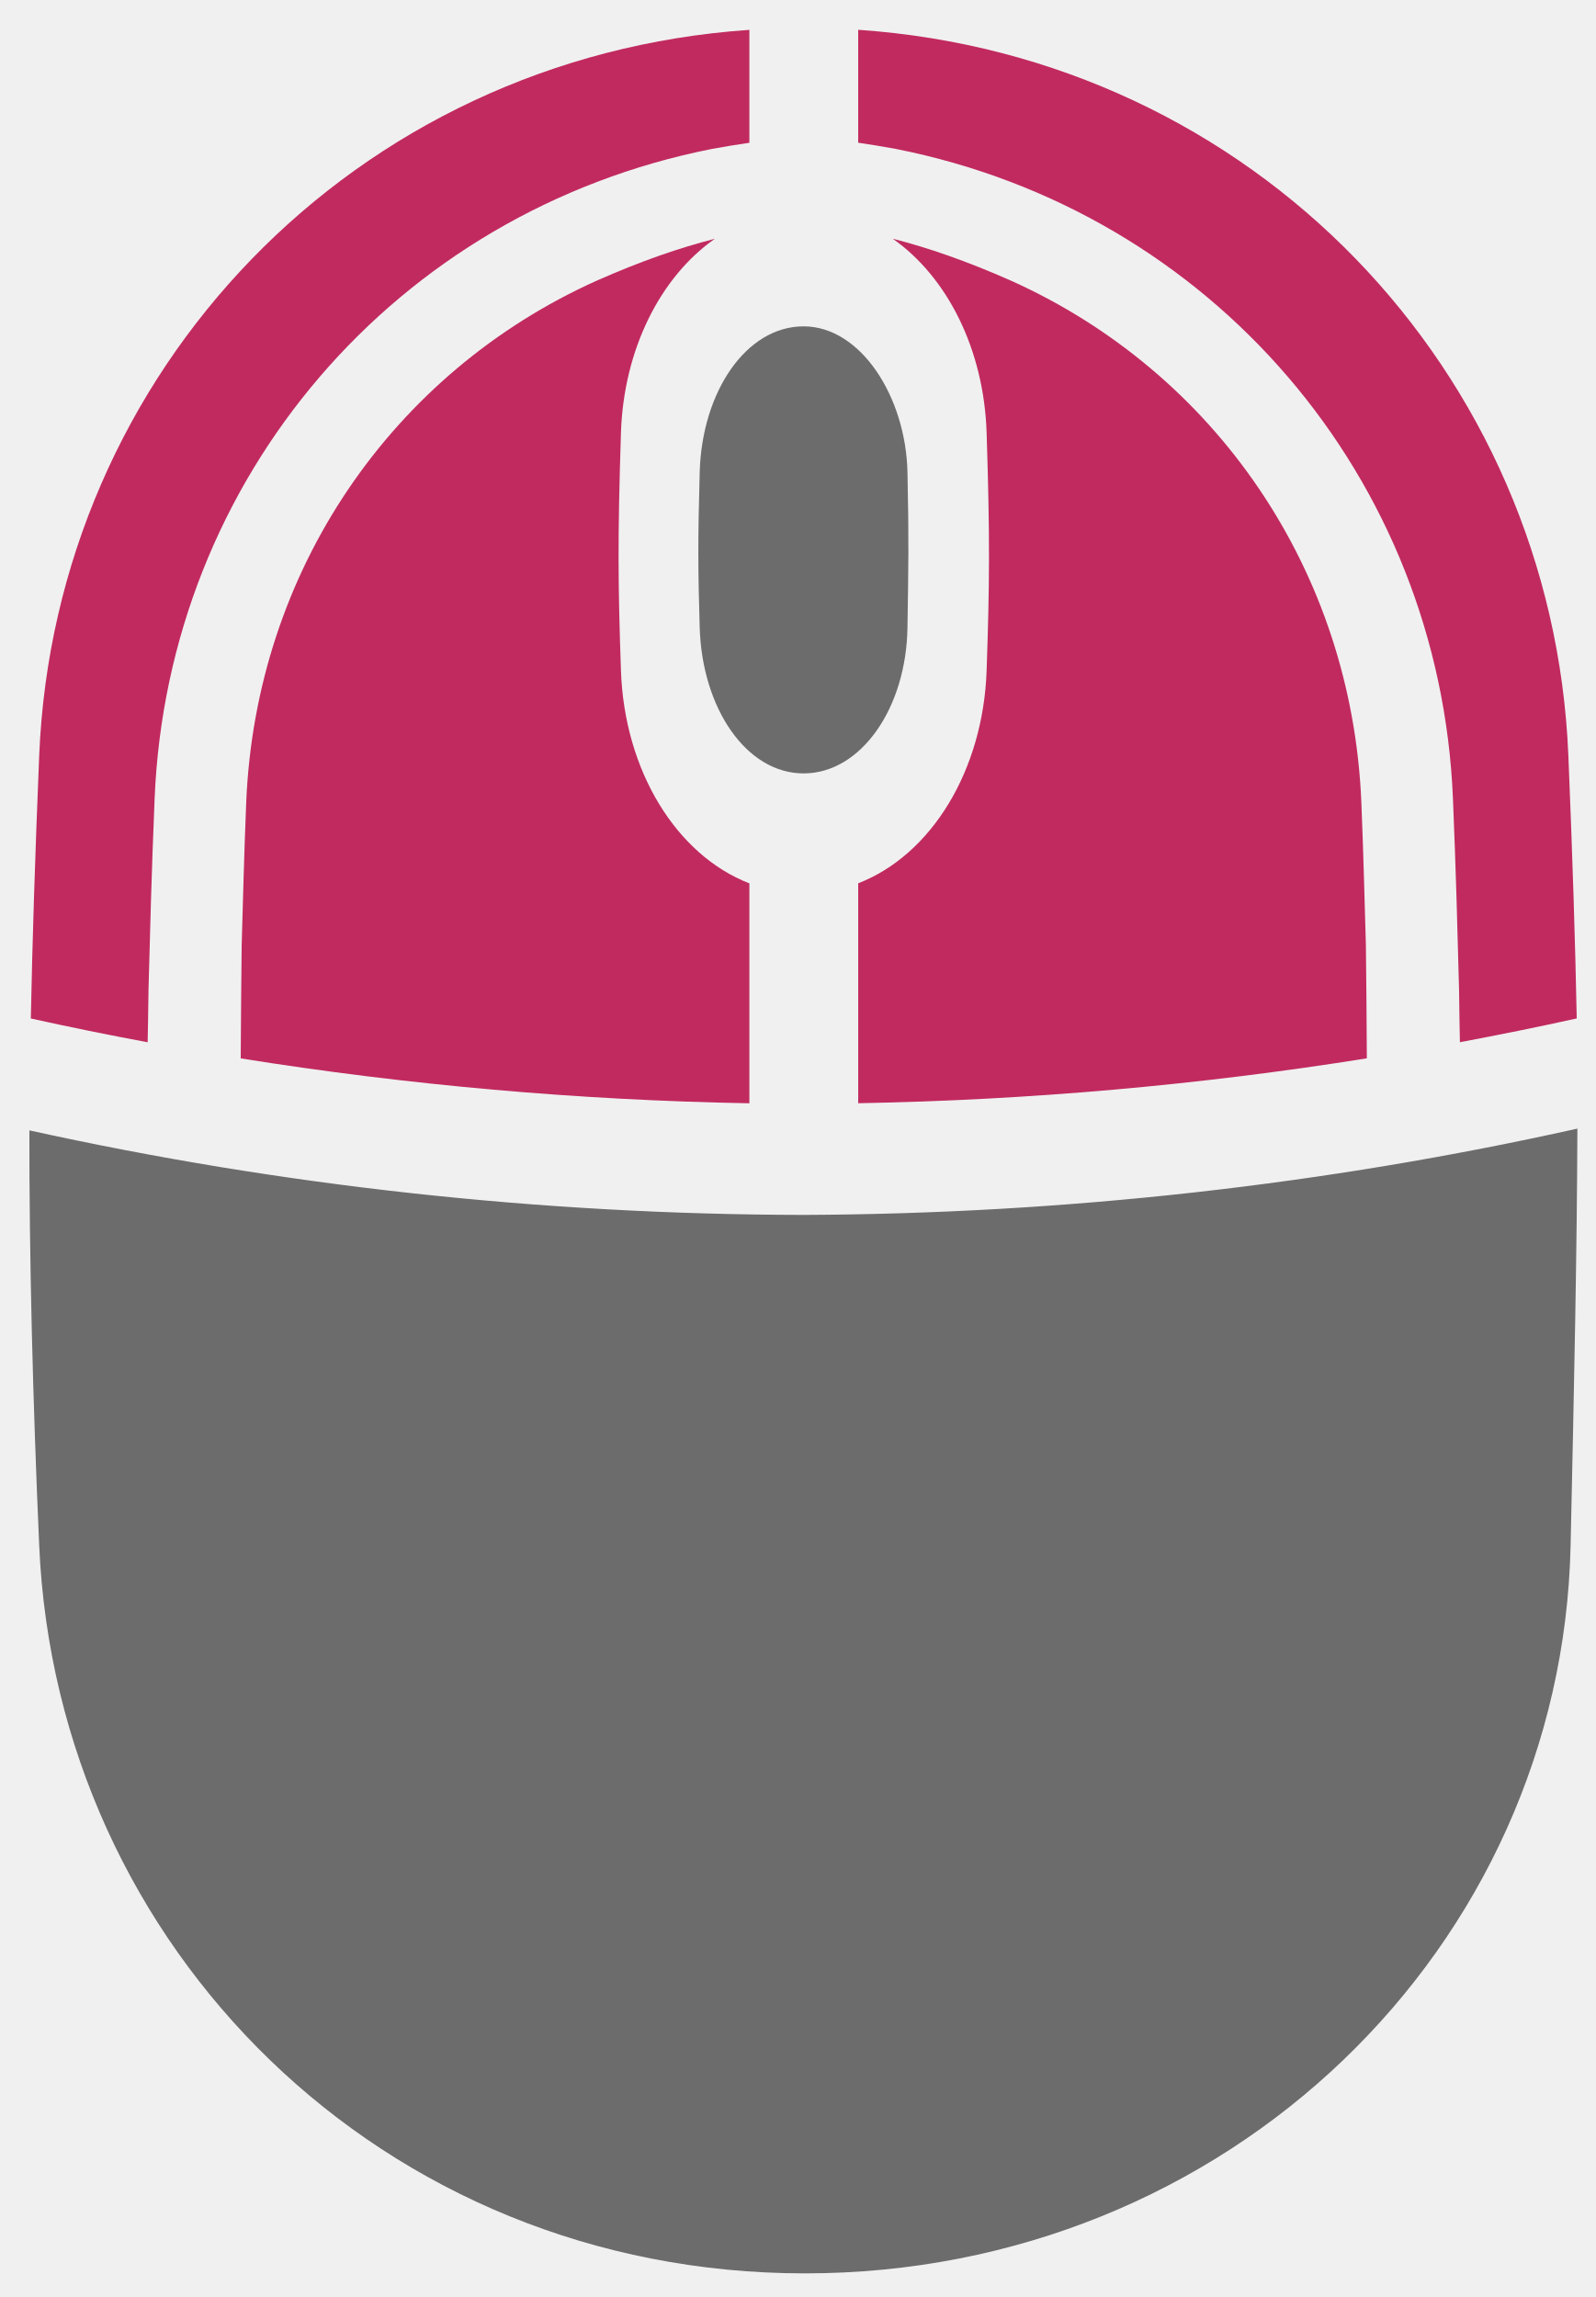
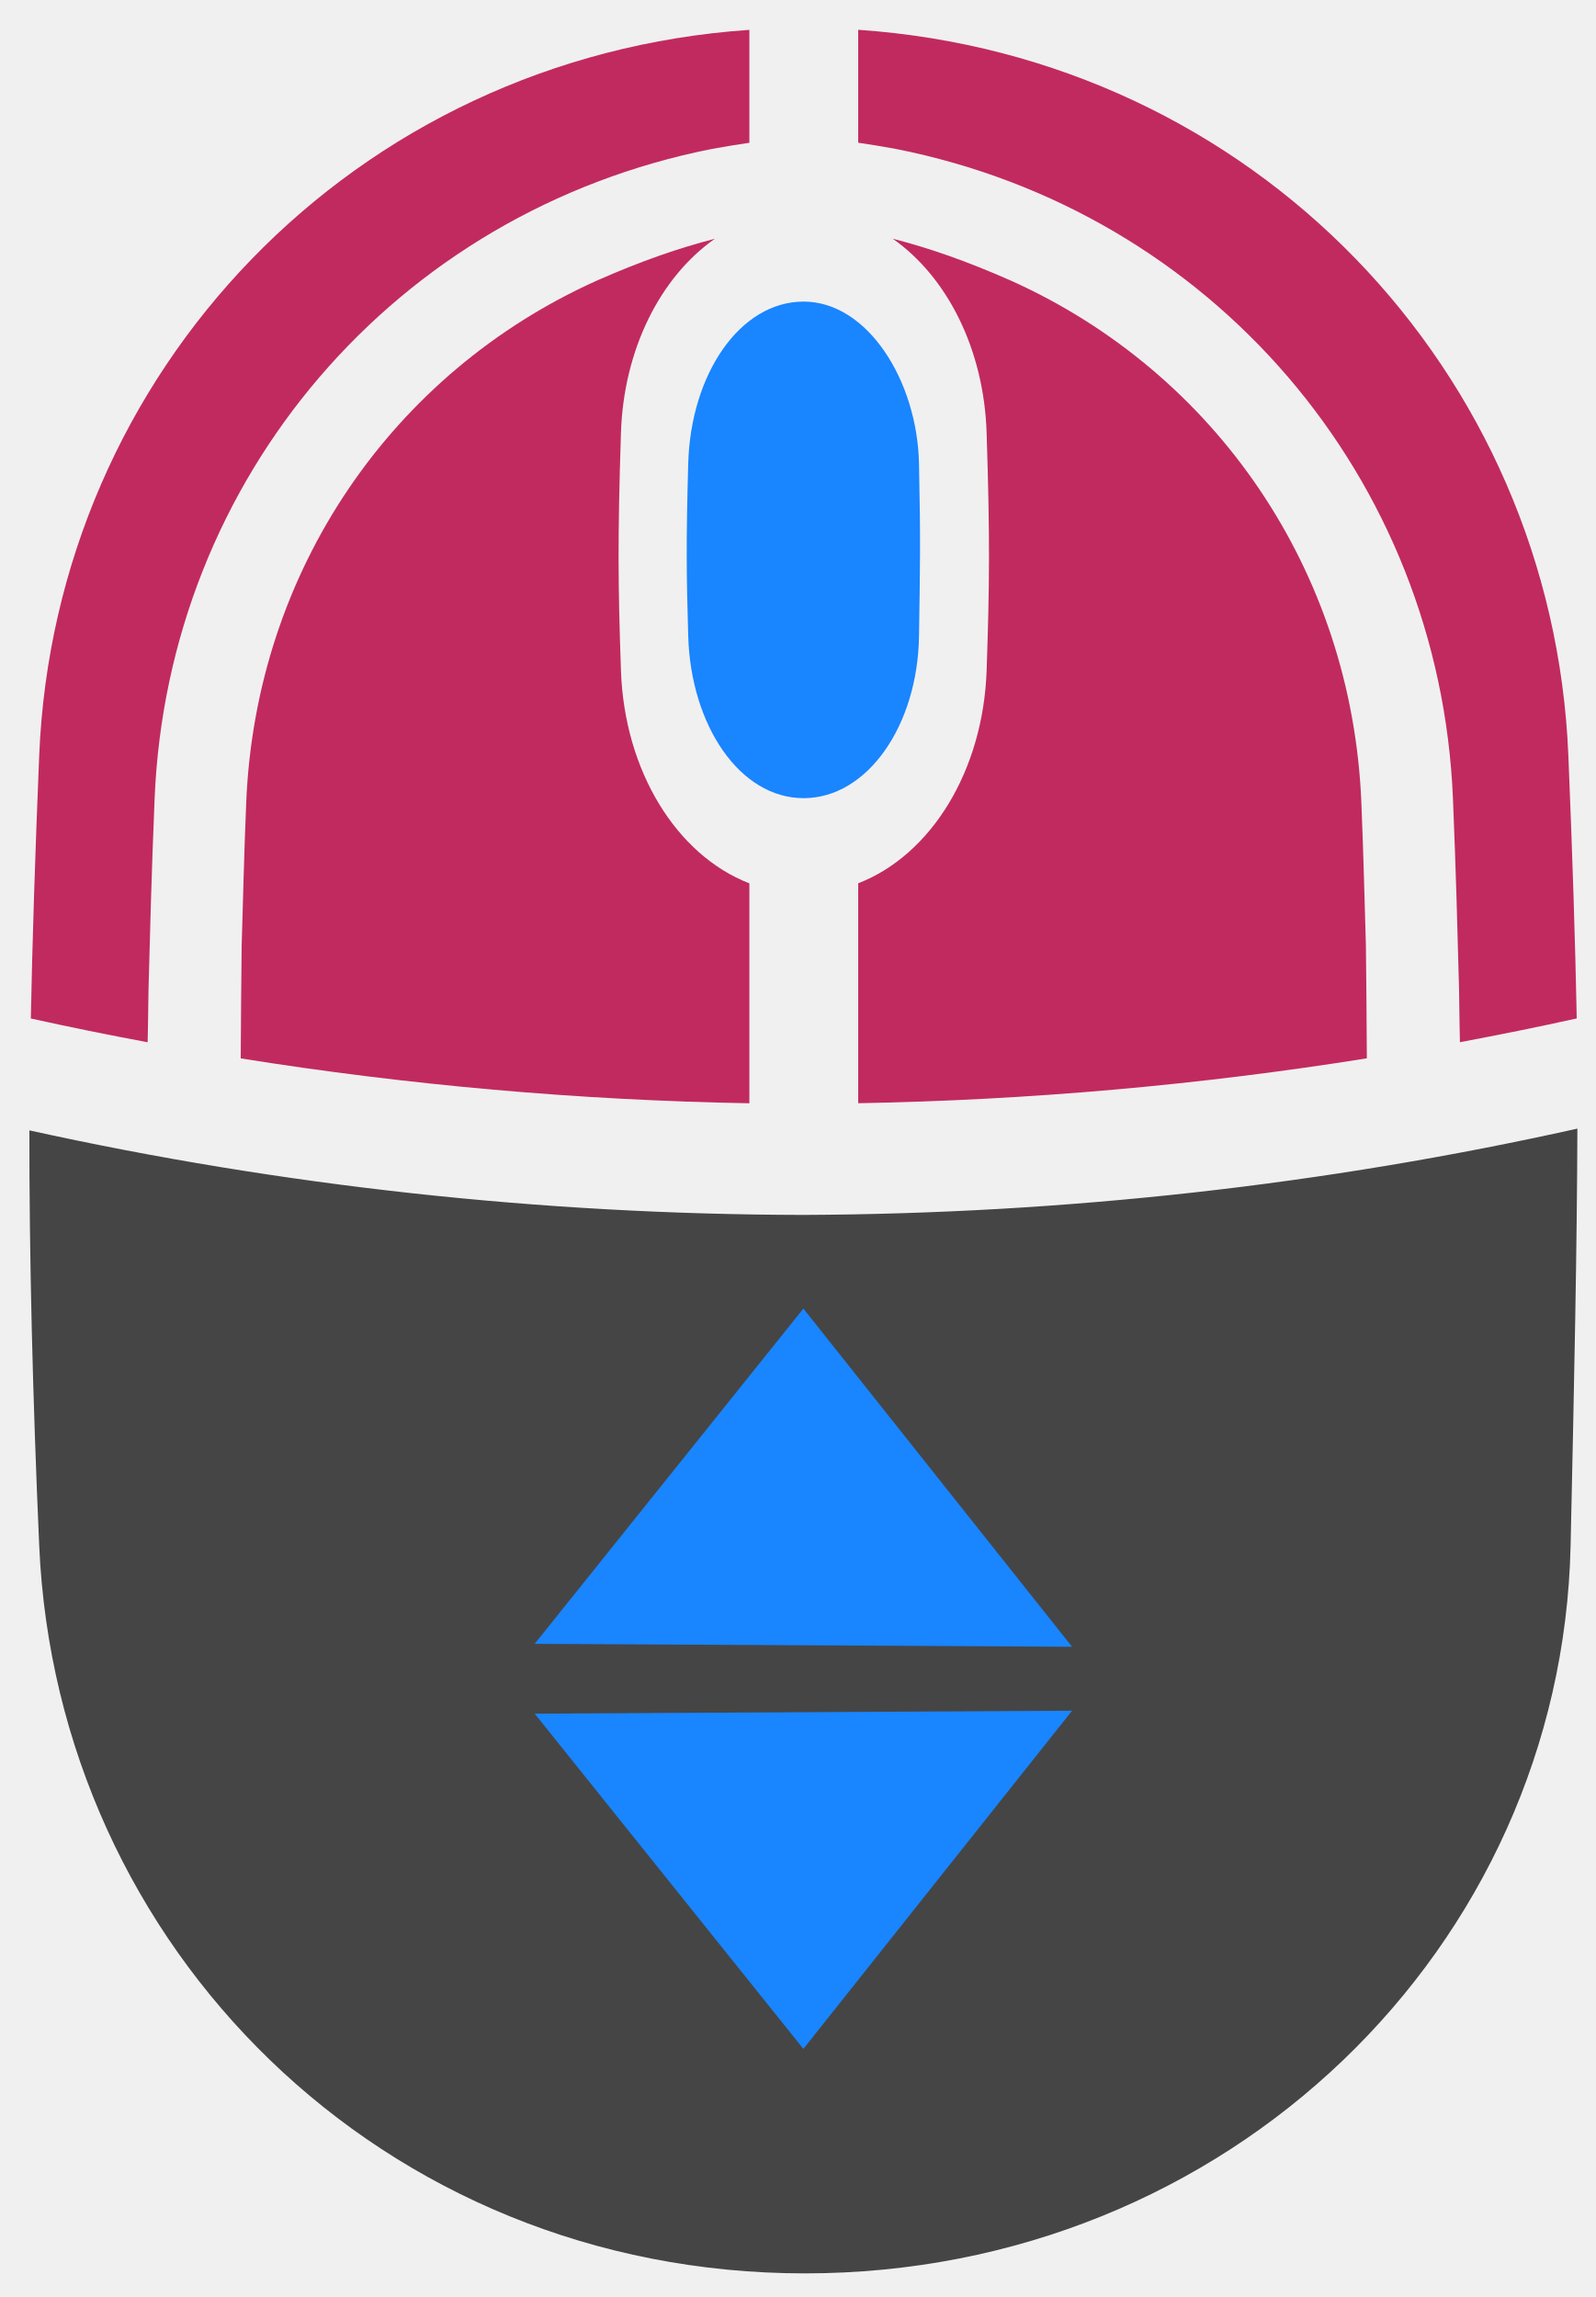
<svg xmlns="http://www.w3.org/2000/svg" xmlns:xlink="http://www.w3.org/1999/xlink" width="50mm" height="72mm" viewBox="0 0 177.165 255.118" id="svg2" version="1.1">
  <defs id="defs4">
    <linearGradient id="erdgs-6">
      <stop id="stop4399" offset="0" style="stop-color:#808080;stop-opacity:1;" />
      <stop id="stop4401" offset="1" style="stop-color:#808080;stop-opacity:0;" />
    </linearGradient>
    <linearGradient xlink:href="#erdgs-6" id="linearGradient4395" x1="539.421" y1="373.54" x2="767.716" y2="632.139" gradientUnits="userSpaceOnUse" gradientTransform="translate(35.71429,-137.1429)" />
  </defs>
  <g id="layer1" transform="translate(0,-797.2439)">
    <path style="fill:url(#linearGradient4395);fill-opacity:1;fill-rule:evenodd;stroke:none;stroke-width:1.021px;stroke-linecap:butt;stroke-linejoin:miter;stroke-opacity:1" d="m 601.377,128.547 c -55.356,-1.8e-4 -98.065,41.588 -100.231,92.803 -1.855,43.85 -1.618,63.257 0,98.982 2.319,51.21 44.875,92.805 100.231,92.804 55.356,1.9e-4 99.065,-41.561 100.231,-92.804 0.898,-39.49 1.473,-53.945 0,-98.982 -1.56,-47.667 -44.876,-92.803 -100.231,-92.803 z" id="path3347-0" />
    <path style="opacity:0.777;fill:#454545;fill-opacity:1;fill-rule:evenodd;stroke:none;stroke-width:1.021px;stroke-linecap:butt;stroke-linejoin:miter;stroke-opacity:1" d="m 190.85,771.053 0,21.177 c 8.219,3.327 14.085,13.225 14.342,23.582 0.298,12.021 0.182,15.878 0,26.418 -0.192,11.137 -6.101,20.551 -14.342,23.666 l 0,24.29 c 26.978,-0.383 53.801,-3.449 79.892,-9.131 -0.101,-8.313 -0.305,-17.587 -0.683,-29.418 -1.268,-39.766 -35.066,-77.5 -79.209,-80.584 z" id="path4409" />
    <path style="fill:#c12a5f;fill-opacity:1;fill-rule:evenodd;stroke:none;stroke-width:1.021px;stroke-linecap:butt;stroke-linejoin:miter;stroke-opacity:1;opacity:1" d="M 83.227 3.316 C 39.293 6.328 6.112 41.278 4.355 83.893 C 3.887 95.243 3.594 104.598 3.424 113.119 C 7.728 114.073 12.056 114.948 16.398 115.76 C 16.425 114.292 16.456 113.172 16.492 109.998 A 1.964 1.964 0 0 1 16.492 109.967 C 16.666 103.397 16.83 96.982 17.172 88.695 C 18.64 53.079 43.939 23.494 79.061 16.543 A 1.964 1.964 0 0 1 79.086 16.537 C 80.542 16.268 81.903 16.054 83.227 15.857 L 83.227 3.316 z M 79.393 26.52 C 75.436 27.533 71.217 28.984 66.234 31.189 C 43.585 41.385 28.408 63.352 27.346 89.113 C 27.091 95.281 27 99.792 26.842 104.963 C 26.814 107.525 26.752 113.091 26.734 117.551 C 45.348 120.523 64.245 122.197 83.227 122.537 L 83.227 98.111 C 75.09 94.955 69.346 85.57 68.965 74.486 C 68.637 64.951 68.589 59.772 68.965 48.068 C 69.262 38.82 73.327 30.771 79.393 26.52 z " transform="translate(-7.62939e-6,797.2439)" id="path4407" />
-     <path style="fill:#454545;fill-opacity:1;fill-rule:evenodd;stroke:none;stroke-width:1.021px;stroke-linecap:butt;stroke-linejoin:miter;stroke-opacity:1;opacity:0.777" d="m 175.188,922.594 c -28.033,6.25 -56.928,9.472 -85.963,9.585 -29.024,-0.05 -57.918,-3.206 -85.961,-9.389 -0.022,13.818 0.363,29.637 1.092,46.152 1.967,44.584 38.074,80.796 85.04,80.796 46.966,10e-5 84.049,-36.182 85.038,-80.796 0.399,-18.012 0.716,-33.338 0.754,-46.348 z" id="path3347" />
-     <path style="fill:#454545;fill-opacity:1;fill-rule:evenodd;stroke:none;stroke-width:1.021px;stroke-linecap:butt;stroke-linejoin:miter;stroke-opacity:1;opacity:0.777" d="m 89.248,833.491 c -6.372,-2e-5 -11.288,7.256 -11.537,16.191 -0.214,7.65 -0.186,11.036 0,17.269 0.267,8.934 5.165,16.191 11.537,16.191 6.372,3e-5 11.403,-7.251 11.537,-16.191 0.103,-6.89 0.17,-9.412 0,-17.269 -0.18,-8.316 -5.165,-16.191 -11.537,-16.191 z" id="path3347-0-2" />
+     <path style="fill:#454545;fill-opacity:1;fill-rule:evenodd;stroke:none;stroke-width:1.021px;stroke-linecap:butt;stroke-linejoin:miter;stroke-opacity:1;opacity:1" d="m 175.188,922.594 c -28.033,6.25 -56.928,9.472 -85.963,9.585 -29.024,-0.05 -57.918,-3.206 -85.961,-9.389 -0.022,13.818 0.363,29.637 1.092,46.152 1.967,44.584 38.074,80.796 85.04,80.796 46.966,10e-5 84.049,-36.182 85.038,-80.796 0.399,-18.012 0.716,-33.338 0.754,-46.348 z" id="path3347" />
+     <path style="opacity:1;fill:#1985ff;fill-opacity:1;fill-rule:evenodd;stroke:none;stroke-width:1.021px;stroke-linecap:butt;stroke-linejoin:miter;stroke-opacity:1" d="m 89.251,830.741 c -7.077,-2e-5 -12.538,8.059 -12.815,17.984 -0.237,8.498 -0.207,12.259 0,19.182 0.296,9.924 5.737,17.985 12.815,17.985 7.077,3e-5 12.666,-8.054 12.815,-17.985 0.115,-7.653 0.188,-10.454 0,-19.182 -0.199,-9.238 -5.738,-17.985 -12.815,-17.984 z" id="path3347-0-2" />
    <g transform="translate(411.4104,139.3265)" id="g4342-4">
      <path id="path3347-7" d="m 173.654,234.41 0,25.973 c 9.688,4.08 16.601,16.22 16.904,28.922 0.352,14.743 0.214,19.473 0,32.4 -0.227,13.659 -7.191,25.204 -16.904,29.025 l 0,29.791 c 31.797,-0.47 63.413,-4.23 94.164,-11.199 -0.119,-10.196 -0.36,-21.57 -0.805,-36.08 -1.494,-48.771 -41.33,-95.049 -93.359,-98.832 z m -14.143,0.01 c -51.783,3.694 -90.89,46.558 -92.961,98.822 -0.552,13.921 -0.897,25.393 -1.098,35.844 30.7,7.081 62.28,10.96 94.059,11.553 l 0,-29.957 c -9.59,-3.871 -16.36,-15.383 -16.809,-28.977 -0.386,-11.694 -0.443,-18.046 0,-32.4 0.42,-13.597 7.209,-25.107 16.809,-28.977 z m 108.391,149.668 c -33.041,7.665 -67.098,11.617 -101.32,11.756 -34.209,-0.061 -68.266,-3.932 -101.318,-11.516 -0.026,16.947 0.428,36.348 1.287,56.604 2.319,54.68 44.876,99.092 100.232,99.092 55.356,2e-4 99.065,-44.376 100.23,-99.092 0.471,-22.09 0.844,-40.888 0.889,-56.844 z" style="fill:#454545;fill-opacity:1;fill-rule:evenodd;stroke:none;stroke-width:1.021px;stroke-linecap:butt;stroke-linejoin:miter;stroke-opacity:1" />
      <path id="path3347-0-2-4" d="m 166.61,274.808 c -7.51,-3e-5 -13.304,8.899 -13.598,19.857 -0.252,9.383 -0.219,13.535 0,21.18 0.315,10.958 6.088,19.858 13.598,19.858 7.51,4e-5 13.44,-8.893 13.598,-19.858 0.122,-8.45 0.2,-11.543 0,-21.18 -0.212,-10.2 -6.088,-19.857 -13.598,-19.857 z" style="fill:#454545;fill-opacity:1;fill-rule:evenodd;stroke:none;stroke-width:1.021px;stroke-linecap:butt;stroke-linejoin:miter;stroke-opacity:1" />
    </g>
    <path style="opacity:1;fill:#528fb4;fill-opacity:1;fill-rule:evenodd;stroke:none;stroke-width:1.021px;stroke-linecap:butt;stroke-linejoin:miter;stroke-opacity:1" d="m 294.482,838.133 c -6.372,-2e-5 -11.288,7.256 -11.537,16.191 -0.214,7.65 -0.186,11.036 0,17.269 0.267,8.934 5.165,16.191 11.537,16.191 6.372,3e-5 11.403,-7.251 11.537,-16.191 0.103,-6.89 0.17,-9.412 0,-17.269 -0.18,-8.316 -5.165,-16.191 -11.537,-16.191 z" id="path3347-0-2-7" />
    <path style="opacity:1;fill:#008080;fill-opacity:1;fill-rule:evenodd;stroke:none;stroke-width:1.021px;stroke-linecap:butt;stroke-linejoin:miter;stroke-opacity:1" d="m -71.363,818.199 c -40.241,4.596 -70.098,37.128 -71.73,76.721 -0.419,10.168 -0.659,18.372 -0.834,26.156 23.73,5.073 48.061,7.955 72.564,8.615 l 0,-18.502 c -8.493,-4.509 -13.871,-14.445 -14.258,-25.699 -0.329,-9.568 -0.379,-14.909 -0.002,-26.656 0.362,-11.264 5.758,-21.204 14.26,-25.711 l 0,-14.924 z m -2.5,2.928 0,10.633 c -8.64,5.3 -13.891,15.573 -14.258,26.994 -0.378,11.779 -0.328,17.232 0.002,26.822 0.392,11.407 5.624,21.675 14.256,26.977 l 0,14.512 c -22.783,-0.76 -45.396,-3.446 -67.498,-8.047 0.171,-7.214 0.381,-14.665 0.766,-23.994 1.545,-37.468 29.108,-68.28 66.732,-73.896 z" id="path4661" />
    <ellipse style="opacity:1;fill:#ffffff;fill-opacity:1;stroke:none" id="path4685" cx="303.081" cy="865.559" rx="7.238" ry="7.221" />
    <ellipse style="opacity:1;fill:#ffffff;fill-opacity:1;stroke:none" id="path4685-6" cx="284.591" cy="866.043" rx="7.238" ry="7.146" />
    <path style="opacity:1;fill:#c12a5f;fill-opacity:1;fill-rule:evenodd;stroke:none;stroke-width:1.021px;stroke-linecap:butt;stroke-linejoin:miter;stroke-opacity:1" d="m -17.954,708.92 c -43.934,3.012 -77.114,37.962 -78.871,80.576 -0.468,11.35 -0.761,20.705 -0.931,29.226 26.047,5.774 52.84,8.937 79.802,9.42 l 0,-24.426 c -8.136,-3.156 -13.88,-12.542 -14.261,-23.626 -0.328,-9.535 -0.376,-14.714 0,-26.418 0.356,-11.086 6.116,-20.471 14.261,-23.626 z" id="path4407-0" />
    <path style="opacity:1;fill:#c12a5f;fill-opacity:1;fill-rule:evenodd;stroke:none;stroke-width:1.021px;stroke-linecap:butt;stroke-linejoin:miter;stroke-opacity:1" d="m 95.314,800.553 c 43.934,3.012 77.114,37.962 78.871,80.576 0.468,11.35 0.762,20.706 0.932,29.227 -4.305,0.954 -8.632,1.829 -12.975,2.641 -0.027,-1.468 -0.058,-2.588 -0.094,-5.762 a 1.964,1.964 0 0 0 0,-0.031 c -0.174,-6.57 -0.338,-12.985 -0.68,-21.271 -1.468,-35.616 -26.767,-65.201 -61.889,-72.152 a 1.964,1.964 0 0 0 -0.025,-0.006 c -1.456,-0.269 -2.817,-0.483 -4.141,-0.68 l 0,-12.541 z m 3.834,23.203 c 3.957,1.014 8.176,2.464 13.158,4.67 22.65,10.196 37.827,32.162 38.889,57.924 0.254,6.168 0.345,10.679 0.504,15.85 0.028,2.562 0.09,8.128 0.107,12.588 -18.613,2.973 -37.51,4.646 -56.492,4.986 l 0,-24.426 c 8.136,-3.156 13.881,-12.541 14.262,-23.625 0.328,-9.535 0.376,-14.714 0,-26.418 -0.297,-9.248 -4.363,-17.297 -10.428,-21.549 z" id="path4407-05" />
+     <path style="fill:#1985ff;fill-opacity:1;fill-rule:evenodd;stroke:none;stroke-width:1px;stroke-linecap:butt;stroke-linejoin:miter;stroke-opacity:1;opacity:1" d="M 59.382,987.571 119.069,987.244 89.225,1024.806 Z" id="path4163" />
+     <path style="fill:#1985ff;fill-opacity:1;fill-rule:evenodd;stroke:none;stroke-width:1px;stroke-linecap:butt;stroke-linejoin:miter;stroke-opacity:1;opacity:1" d="m 59.382,979.816 59.686,0.327 -29.843,-37.562 z" id="path4163-3" />
  </g>
</svg>
